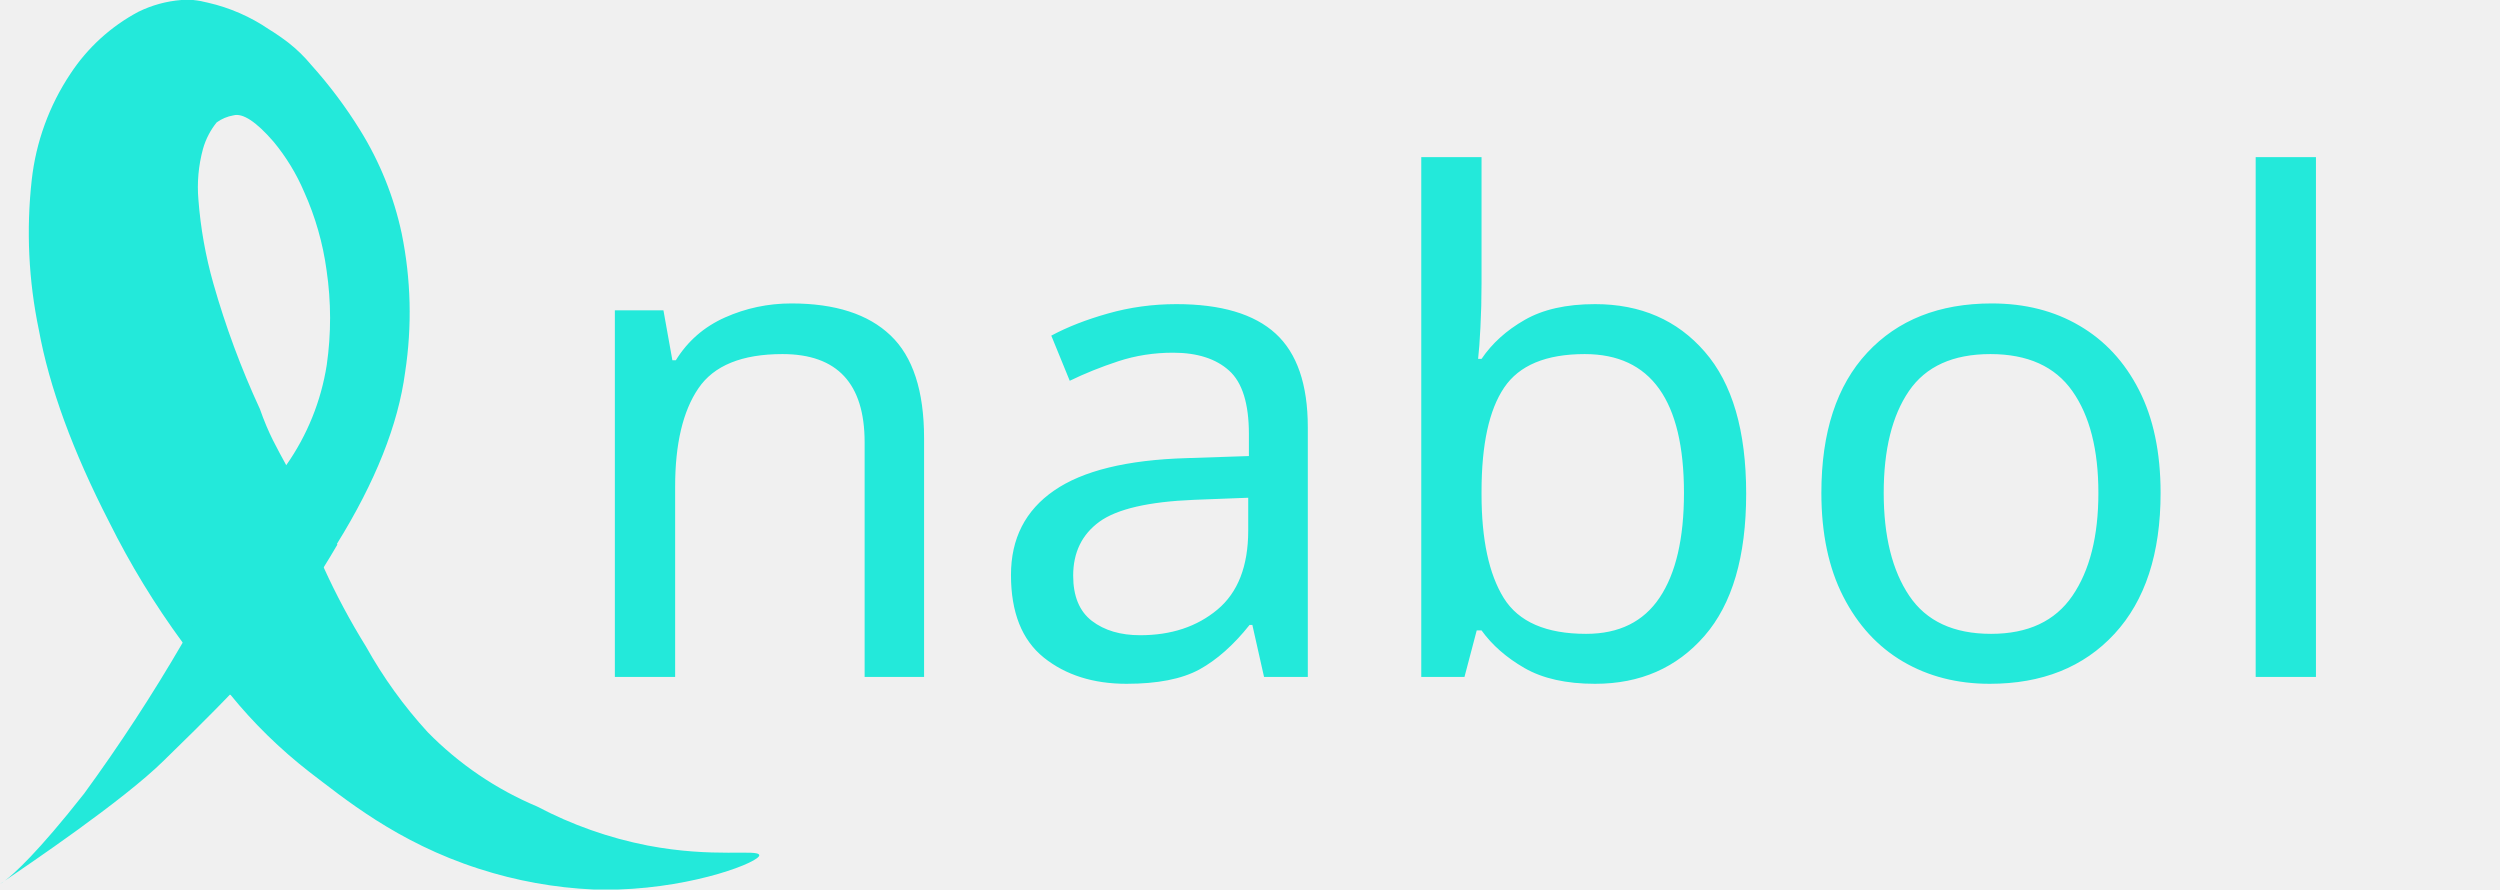
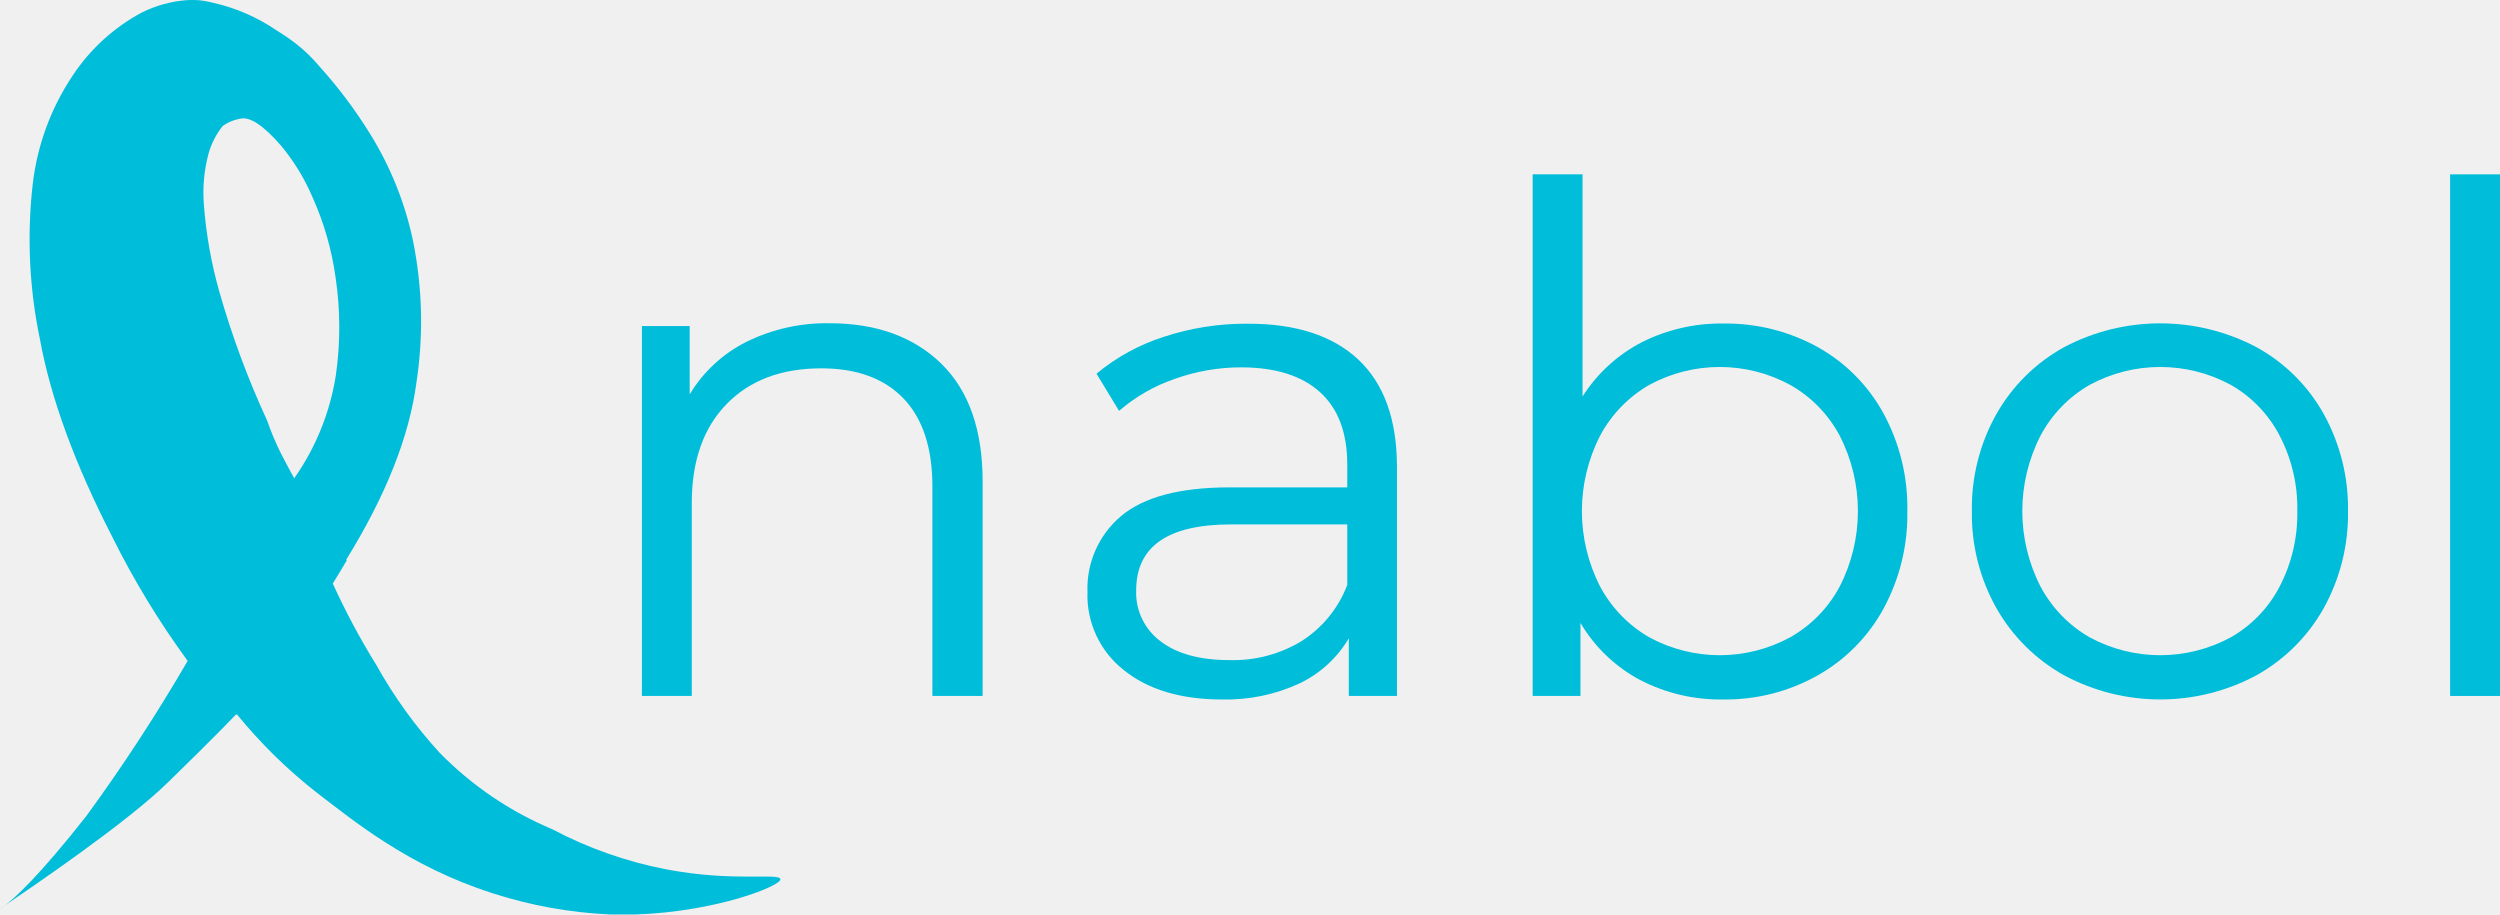
- <svg xmlns="http://www.w3.org/2000/svg" id="Layer_1" data-name="Layer 1" viewBox="0 0 283.86 101">
+ <svg xmlns="http://www.w3.org/2000/svg" id="Layer_1" data-name="Layer 1" viewBox="0 0 276.17 101.02">
  <defs>
-     <style>.cls-1,.cls-3{fill:#23e9da;}.cls-2{fill:none;stroke:#fff;stroke-miterlimit:10;stroke-width:3px;}.cls-3{font-size:77.66px;font-family:Montserrat-Regular, Montserrat;}</style>
+     <style>.cls-1,.cls-2{fill:#00bdda;}.cls-2{stroke:#fff;stroke-miterlimit:10;stroke-width:3px;}</style>
  </defs>
-   <path class="cls-1" d="M45.61,26.51a36.71,36.71,0,0,0-4.72-11.73,51.88,51.88,0,0,0-5.58-7.44A16.71,16.71,0,0,0,32.8,4.89a25.73,25.73,0,0,0-2.29-1.58,20.3,20.3,0,0,0-6.88-3A10.89,10.89,0,0,0,21.93,0a10,10,0,0,0-1.34,0,13.46,13.46,0,0,0-4.88,1.34A21.07,21.07,0,0,0,8,8.37,27.13,27.13,0,0,0,3.6,20.45a54.07,54.07,0,0,0,.81,17q1.78,9.75,8,21.85a93.13,93.13,0,0,0,8.33,13.66c.29.39.58.77.88,1.14l.18.17a46.52,46.52,0,0,0,4.35,4.63A148.51,148.51,0,0,0,36.75,64.42c.54-.86,1.06-1.73,1.56-2.59l-.06-.07Q44.82,51.17,46,42.26A44.81,44.81,0,0,0,45.61,26.51ZM37.1,41.44a27.09,27.09,0,0,1-4.6,11.38C32,51.9,31.5,51,31,50s-1-2.16-1.49-3.56a97.11,97.11,0,0,1-5.29-14.27,48.2,48.2,0,0,1-1.69-9.48,16.49,16.49,0,0,1,.52-5.79,8.45,8.45,0,0,1,1.55-3,4.56,4.56,0,0,1,1.9-.8c1.05-.29,2.58.7,4.57,3a23.21,23.21,0,0,1,3.46,5.68,32.24,32.24,0,0,1,2.55,8.91A37.29,37.29,0,0,1,37.1,41.44Z" />
-   <path class="cls-2" d="M32.12,63.83l0,0" />
-   <path class="cls-1" d="M.55,100a4.69,4.69,0,0,1-.55.37Z" />
-   <path class="cls-1" d="M70.19,101c-.86,0-1.74,0-2.63,0H67.4a49.6,49.6,0,0,1-13-2.35c-9.36-3-15.42-8.08-19.27-11a55.41,55.41,0,0,1-9-8.81s-2.17,2.31-7.51,7.5C14,90.91,3.14,98.22.55,100c1.06-.8,3.72-3.18,9-9.89A196.49,196.49,0,0,0,20.77,72.92c6.07-10.06,11.69-20.14,11.69-20.14a80.55,80.55,0,0,0,3.62,10.14c.19.45.42,1,.67,1.5a79.27,79.27,0,0,0,4.81,9,51.44,51.44,0,0,0,7,9.71A38.09,38.09,0,0,0,61,91.58,45.55,45.55,0,0,0,73.52,96c7.54,1.45,12.58.37,12.69,1.1S79.12,100.71,70.19,101Z" />
-   <path class="cls-1" d="M20.77,72.92" />
-   <text class="cls-3" transform="translate(63.22 76.86)">nabol</text>
+   <path class="cls-1" d="M45.61,26.51a36.69,36.69,0,0,0-4.72-11.73,51.77,51.77,0,0,0-5.58-7.44A17.1,17.1,0,0,0,32.8,4.89a23.88,23.88,0,0,0-2.29-1.58,20.23,20.23,0,0,0-6.88-3A11,11,0,0,0,21.93,0a10,10,0,0,0-1.34,0,13.4,13.4,0,0,0-4.88,1.34A21.08,21.08,0,0,0,8,8.37,27.22,27.22,0,0,0,3.6,20.45a53.93,53.93,0,0,0,.81,17q1.78,9.75,8,21.85A93.87,93.87,0,0,0,20.74,73c.29.39.58.77.88,1.14l.18.17a46.45,46.45,0,0,0,4.35,4.63,148.81,148.81,0,0,0,10.6-14.48c.54-.86,1.06-1.73,1.56-2.59l-.06-.07Q44.82,51.17,46,42.26A44.82,44.82,0,0,0,45.61,26.51ZM37.1,41.44a27.08,27.08,0,0,1-4.6,11.38C32,51.9,31.5,51,31,50a30.21,30.21,0,0,1-1.49-3.56,97.73,97.73,0,0,1-5.29-14.27,48.45,48.45,0,0,1-1.69-9.48,16.61,16.61,0,0,1,.52-5.79,8.58,8.58,0,0,1,1.55-3,4.52,4.52,0,0,1,1.9-.8c1.05-.29,2.58.7,4.57,3a23.11,23.11,0,0,1,3.46,5.68,32.48,32.48,0,0,1,2.55,8.91A37.23,37.23,0,0,1,37.1,41.44Z" transform="translate(0 0.02)" />
+   <path class="cls-2" d="M32.12,63.83h0" transform="translate(0 0.02)" />
+   <path class="cls-1" d="M.55,100a4.07,4.07,0,0,1-.55.37Z" transform="translate(0 0.02)" />
+   <path class="cls-1" d="M70.19,101H67.4a49.57,49.57,0,0,1-13-2.35c-9.36-3-15.42-8.08-19.27-11a55.56,55.56,0,0,1-9-8.81s-2.17,2.31-7.51,7.5C14,90.91,3.14,98.22.55,100c1.06-.8,3.72-3.18,9-9.89A196.42,196.42,0,0,0,20.77,72.92c6.07-10.06,11.69-20.14,11.69-20.14a81,81,0,0,0,3.62,10.14c.19.45.42,1,.67,1.5a80,80,0,0,0,4.81,9,51.53,51.53,0,0,0,7,9.71A37.92,37.92,0,0,0,61,91.58,45.34,45.34,0,0,0,73.52,96c7.54,1.45,12.58.37,12.69,1.1S79.12,100.71,70.19,101Z" transform="translate(0 0.02)" />
+   <path class="cls-1" d="M20.77,72.92" transform="translate(0 0.02)" />
+   <path class="cls-1" d="M104,40.17q4.55,4.47,4.55,13V76.86H103V53.72q0-6.37-3.18-9.71c-2.13-2.22-5.15-3.34-9.09-3.34q-6.6,0-10.44,3.92T76.42,55.43V76.86H70.91V36h5.28v7.54a15.3,15.3,0,0,1,6.25-5.79,20,20,0,0,1,9.28-2.06Q99.42,35.71,104,40.17Z" transform="translate(0 0.02)" />
+   <path class="cls-1" d="M150.05,39.7q4.26,4,4.27,11.85V76.86H149V70.49a12.62,12.62,0,0,1-5.48,5A19.25,19.25,0,0,1,135,77.25q-6.84,0-10.87-3.26a10.49,10.49,0,0,1-4-8.62,10.46,10.46,0,0,1,3.7-8.37q3.77-3.18,12-3.18h13V51.31q0-5.28-3-8t-8.62-2.75a21.74,21.74,0,0,0-7.45,1.28,18.56,18.56,0,0,0-6.14,3.53l-2.49-4.11a22.18,22.18,0,0,1,7.46-4.08,28.81,28.81,0,0,1,9.16-1.44Q145.77,35.7,150.05,39.7Zm-6.22,31.07a12.66,12.66,0,0,0,5-6.18V57.91H136q-10.49,0-10.49,7.3a6.69,6.69,0,0,0,2.72,5.63c1.81,1.38,4.35,2.06,7.61,2.06A14.52,14.52,0,0,0,143.83,70.77Z" transform="translate(0 0.02)" />
+   <path class="cls-1" d="M200.76,38.3a18.6,18.6,0,0,1,7.3,7.34,21.76,21.76,0,0,1,2.64,10.8,21.75,21.75,0,0,1-2.64,10.79,18.77,18.77,0,0,1-7.3,7.38,20.73,20.73,0,0,1-10.41,2.64,19.24,19.24,0,0,1-9.2-2.17,16.81,16.81,0,0,1-6.56-6.29v8.07h-5.28V19.24h5.51V43.78a17,17,0,0,1,6.56-6,19.39,19.39,0,0,1,9-2.06A21,21,0,0,1,200.76,38.3Zm-3,32.08a14,14,0,0,0,5.48-5.63,18.26,18.26,0,0,0,0-16.62,14,14,0,0,0-5.48-5.63,16.29,16.29,0,0,0-15.57,0,14.16,14.16,0,0,0-5.44,5.63,18.26,18.26,0,0,0,0,16.62,14.16,14.16,0,0,0,5.44,5.63,16.29,16.29,0,0,0,15.57,0Z" transform="translate(0 0.02)" />
+   <path class="cls-1" d="M228,74.57a19.52,19.52,0,0,1-7.46-7.41,21.16,21.16,0,0,1-2.71-10.72,21.16,21.16,0,0,1,2.71-10.72A19.31,19.31,0,0,1,228,38.34a22.76,22.76,0,0,1,21.28,0,18.94,18.94,0,0,1,7.42,7.38,21.47,21.47,0,0,1,2.68,10.72,21.47,21.47,0,0,1-2.68,10.72,19.28,19.28,0,0,1-7.42,7.41,22.48,22.48,0,0,1-21.28,0Zm18.44-4.19a13.75,13.75,0,0,0,5.4-5.63,17.4,17.4,0,0,0,1.94-8.31,17.29,17.29,0,0,0-1.94-8.31,13.75,13.75,0,0,0-5.4-5.63,16.37,16.37,0,0,0-15.61,0,14.07,14.07,0,0,0-5.43,5.63,18.26,18.26,0,0,0,0,16.62,14.07,14.07,0,0,0,5.43,5.63A16.37,16.37,0,0,0,246.44,70.38Z" transform="translate(0 0.02)" />
+   <path class="cls-1" d="M270.66,19.24h5.51V76.86h-5.51Z" transform="translate(0 0.02)" />
</svg>
